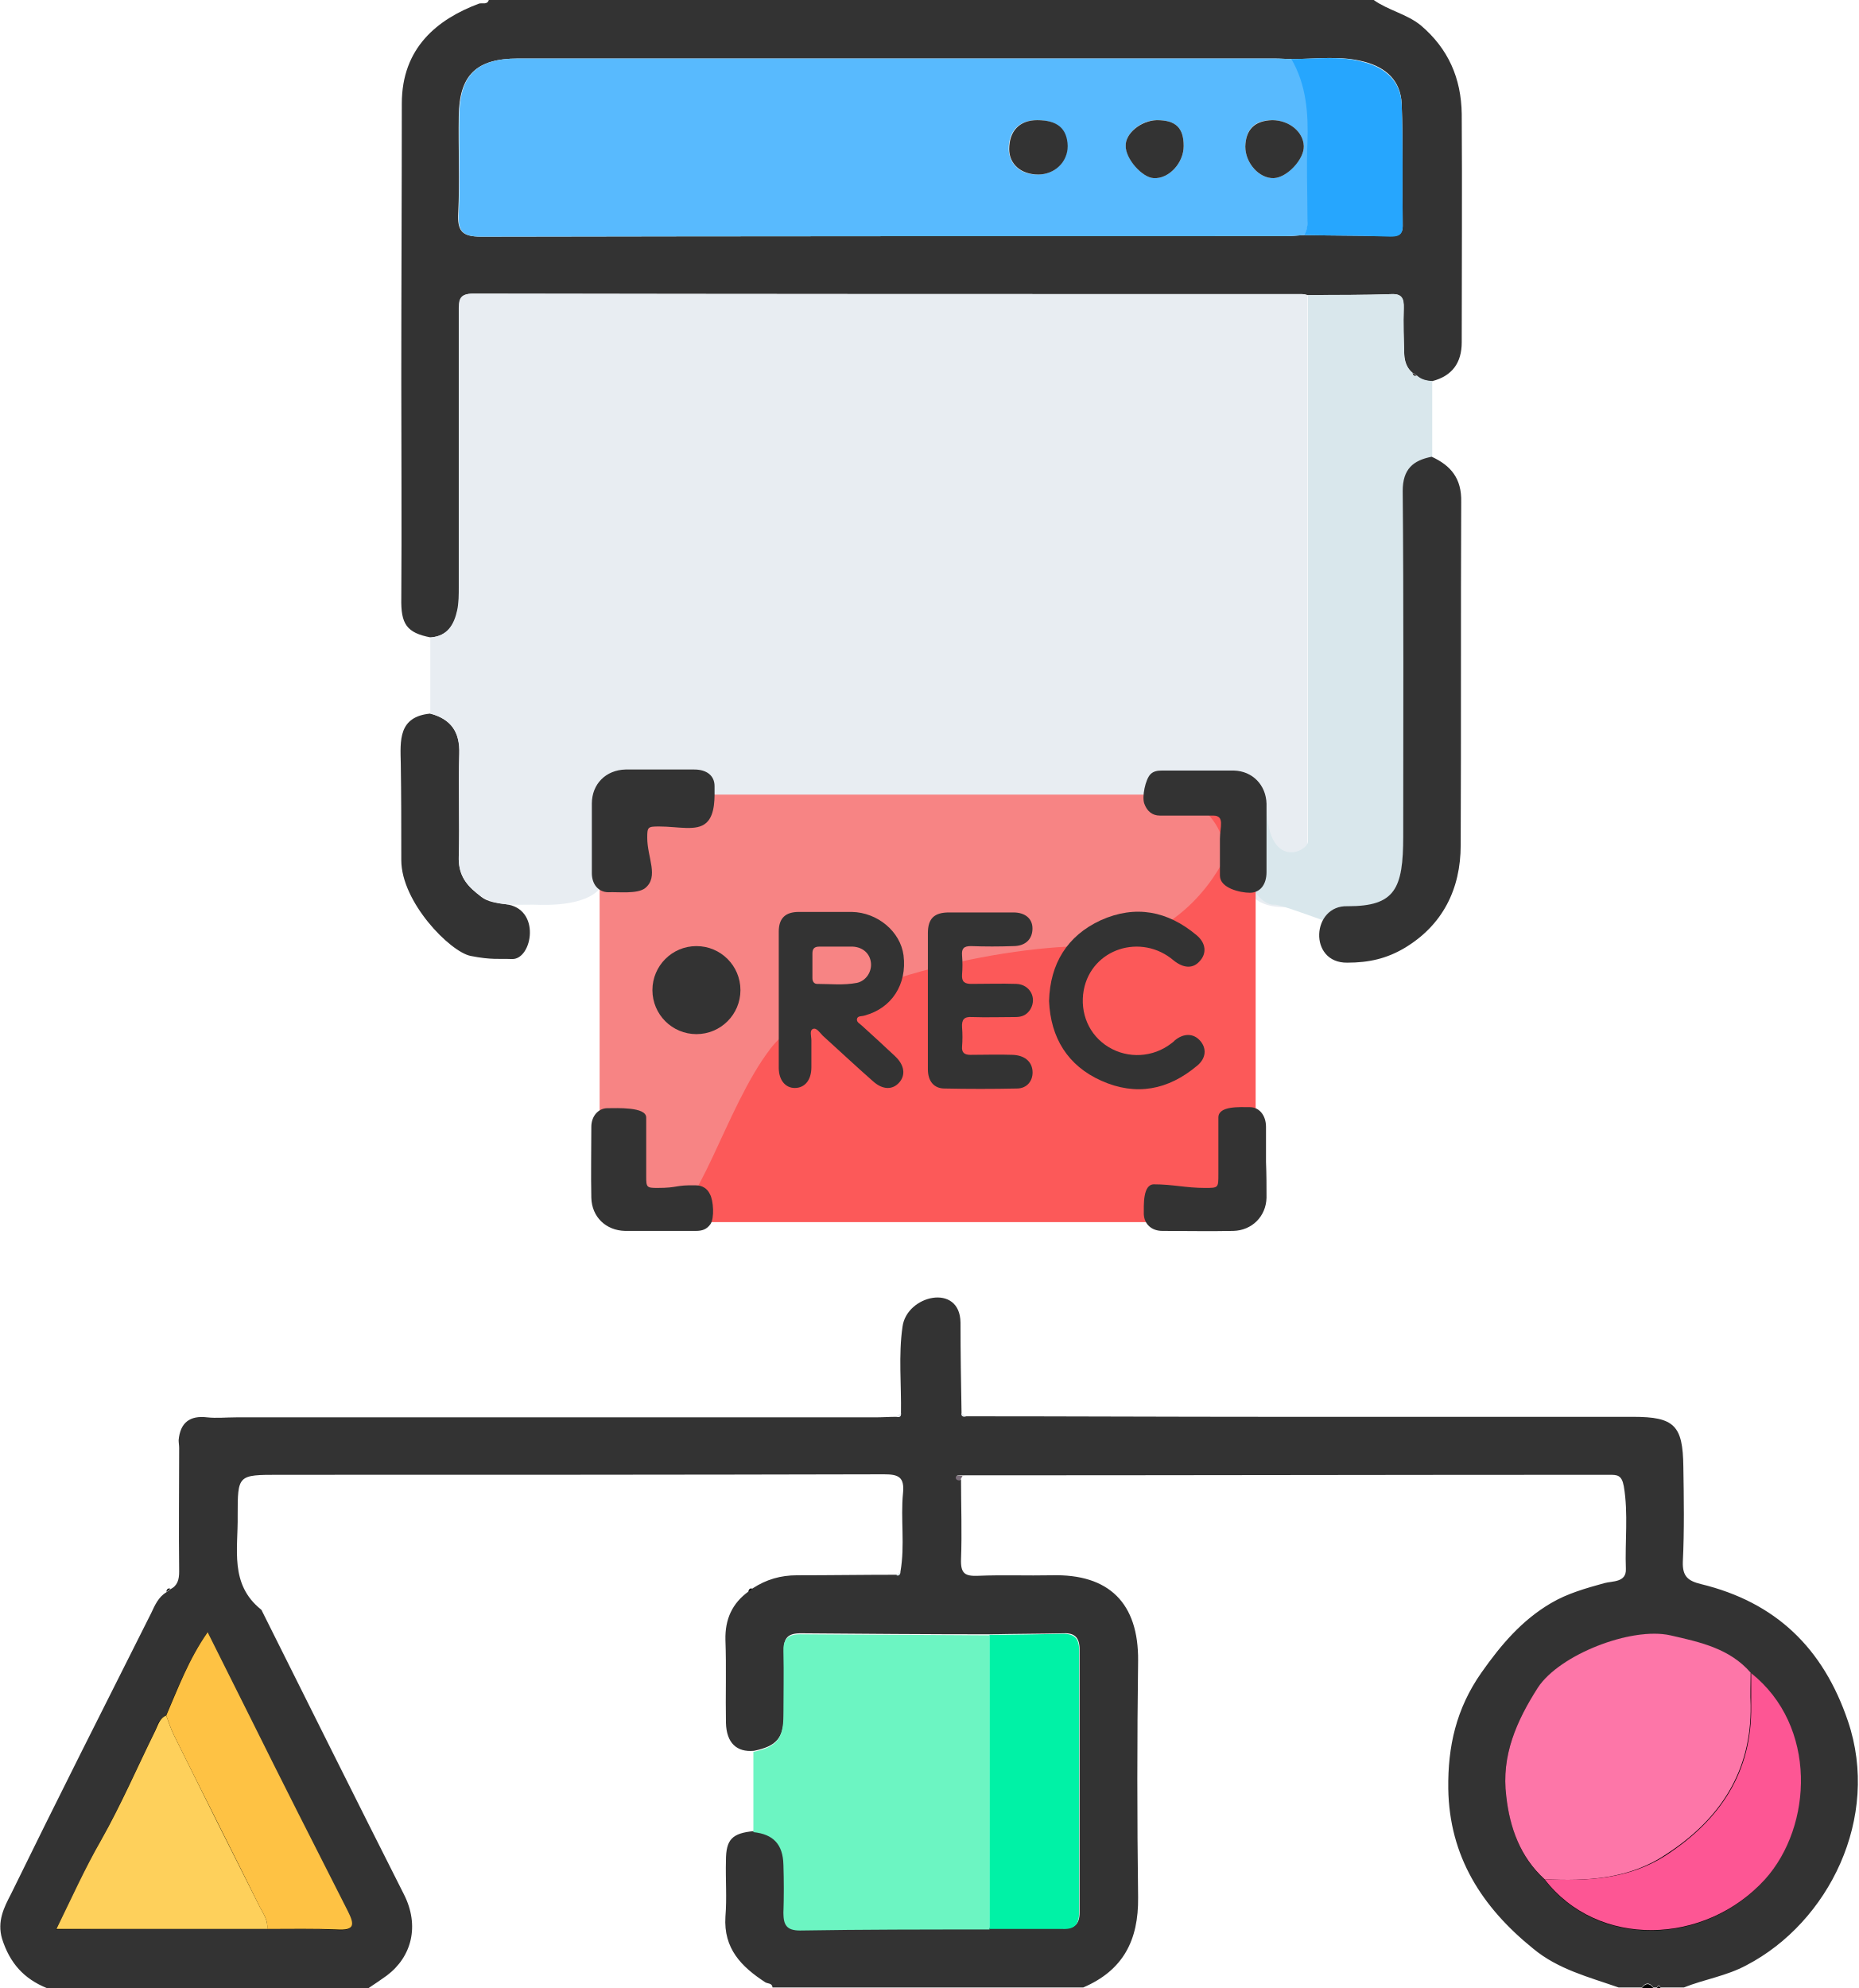
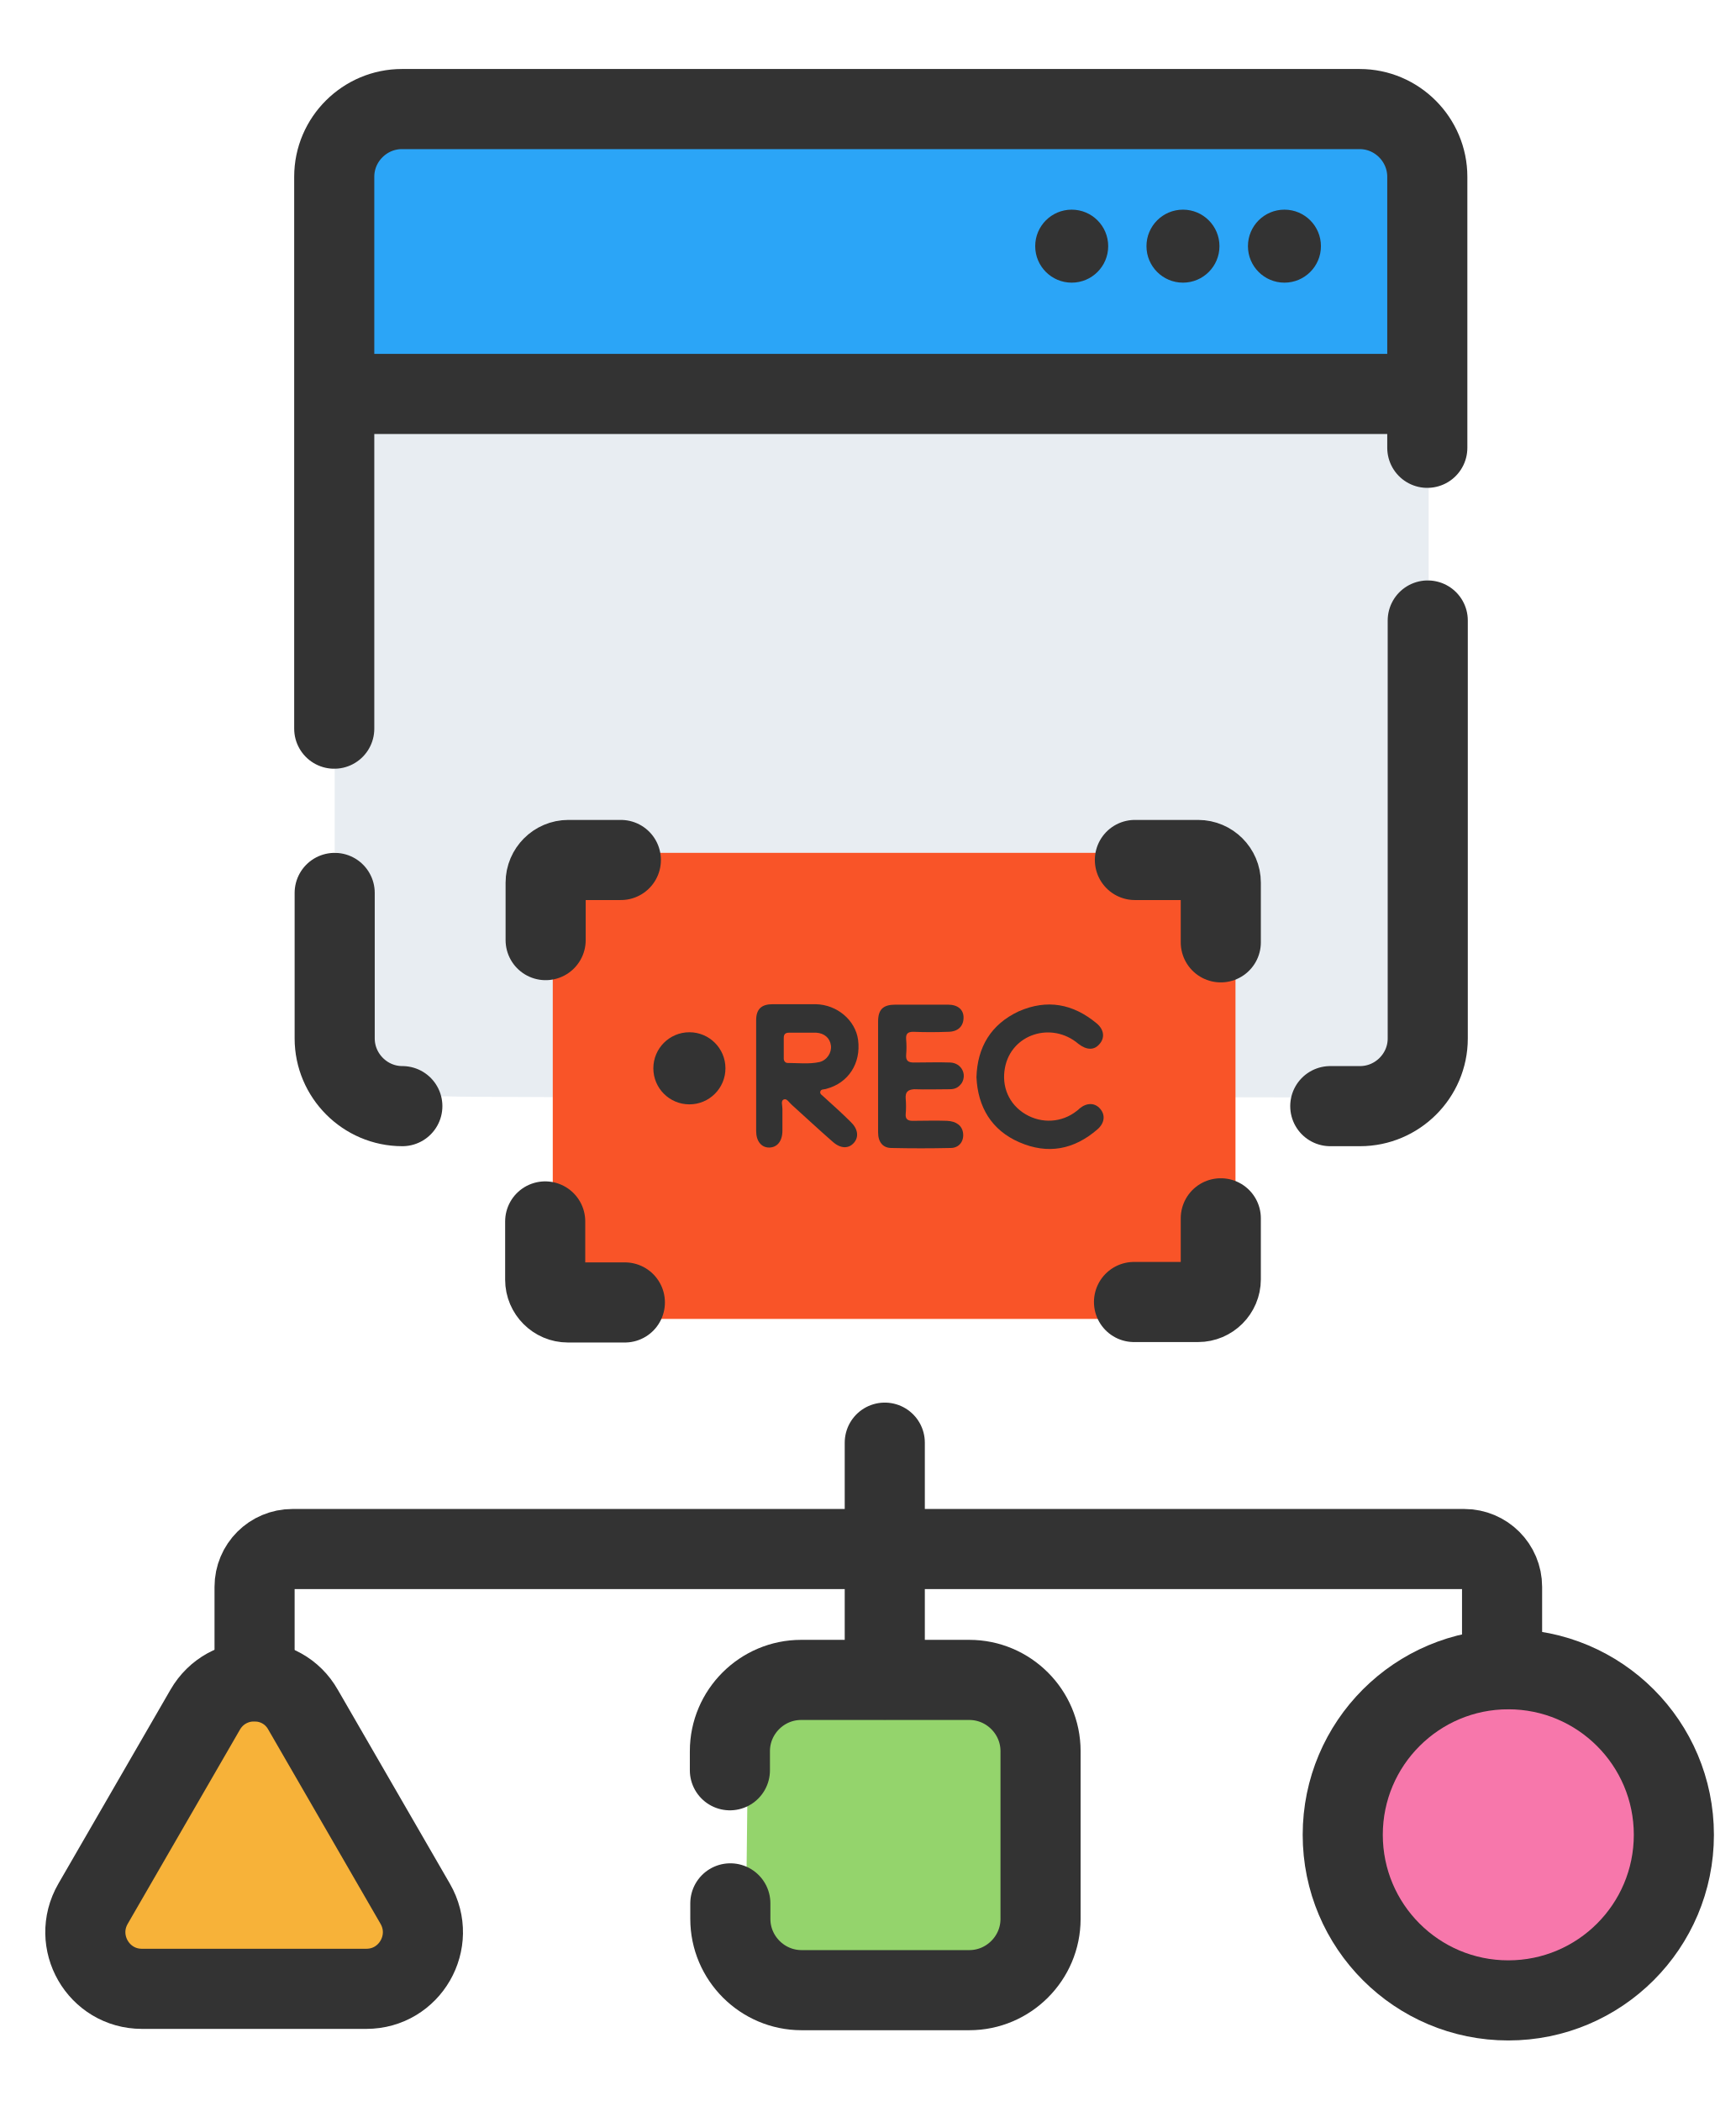
- <svg xmlns="http://www.w3.org/2000/svg" version="1.1" id="Layer_1" x="0px" y="0px" viewBox="0 0 358.9 383.9" style="enable-background:new 0 0 358.9 383.9;" xml:space="preserve">
+ <svg xmlns="http://www.w3.org/2000/svg" version="1.1" id="Layer_3" x="0px" y="0px" viewBox="0 0 390 472" style="enable-background:new 0 0 390 472;" xml:space="preserve">
+   <style type="text/css">
+ 	.st0{fill:#94D46C;}
+ 	.st1{fill:#E8EDF2;}
+ 	.st2{fill:#F7B239;}
+ 	.st3{fill:#F777AB;}
+ 	.st4{fill:#2BA5F7;}
+ 	.st5{fill:#F95428;}
+ 	.st6{fill:#333333;}
+ 	.st7{fill:none;stroke:#333333;stroke-width:18;stroke-linecap:round;stroke-miterlimit:10;}
+ 	.st8{fill:none;stroke:#333333;stroke-width:18;stroke-miterlimit:10;}
+ </style>
  <g>
-     <path style="fill:#333333;" d="M98.9,185.2c-2.4-0.1-4,0.2-8-0.6s-13.4-10.4-13.4-18.5c0-6.2,0-12.5-0.1-18.7   c-0.1-4.4-0.5-9,5.7-9.6c4,1.1,5.8,3.6,5.6,7.8c-0.2,6.6,0.1,13.2-0.1,19.8c-0.1,3.2,1.1,5.2,3.5,7.1c1.2,1,1.8,1.7,5.5,2.1   C104.6,175.4,102.8,185.3,98.9,185.2z" />
-     <path style="fill:#333333;" d="M185.5,255.4c0,5.8,0.1,11.7,0.2,17.5c-0.1,0.7,0.4,0.7,0.9,0.6c19.5,0,39,0.1,58.4,0.1   c23.5,0,47,0,70.4,0c8,0,9.6,1.7,9.7,9.6c0.1,6.1,0.2,12.3-0.1,18.4c-0.1,2.9,1.1,3.7,3.5,4.3c14.4,3.5,23.6,12.3,28.4,26.5   c6.3,18.6-3.7,38.8-19.6,47.1c-3.9,2.1-8.1,2.7-12.1,4.3c-1.5,0-3,0-4.5,0c-0.2-0.5-0.5-0.5-0.7,0c-0.2,0-0.5,0-0.7,0   c-0.7-1-1.5-1-2.2,0c-1.5,0-3,0-4.5,0c-5.7-2-11.7-3.5-16.5-7.5c-9.9-8-16.2-17.8-16.4-30.9c-0.1-8.1,1.5-15.4,6.4-22.4   c3.8-5.4,7.8-10.1,13.4-13.4c3.2-1.9,6.8-2.9,10.4-3.9c1.5-0.4,4.2-0.1,4.1-2.7c-0.2-5.3,0.5-10.7-0.4-16c-0.4-2.2-1.3-2.2-2.8-2.2   c-41.6,0-83.2,0.1-124.8,0.1c-0.4,0-1.2,0-1.2,0.1c-0.2,0.5,0.3,0.7,0.8,0.7c0,5.1,0.2,10.2,0,15.4c-0.1,2.8,0.8,3.3,3.3,3.2   c4.7-0.2,9.5,0,14.2-0.1c11.1-0.3,16.8,5.4,16.7,16.5c-0.2,15.2-0.2,30.5,0,45.7c0.1,8.3-2.9,14.1-10.6,17.4c-20,0-40,0-60,0   c-0.1-0.9-0.9-0.7-1.4-1c-4.6-3-8.1-6.5-7.7-12.7c0.3-3.6,0-7.2,0.1-10.8c0-4.1,1.2-5.3,5.4-5.7c3.8,0.4,5.7,2.4,5.8,6.2   c0.1,3.1,0.1,6.2,0,9.3c-0.1,2.3,0.6,3.4,3.2,3.4c12.2-0.1,24.4-0.1,36.6-0.2c4.7,0,9.5,0,14.2,0.1c2.2,0,3.1-0.9,3.1-3.1   c0-16.9,0-33.9,0-50.8c0-2.2-0.9-3.2-3.1-3.1c-4.7,0.1-9.5,0.1-14.2,0.2c-12.2,0-24.4-0.1-36.6-0.2c-2.5,0-3.3,1-3.2,3.4   c0.1,4.1,0.1,8.2,0,12.3c0,4.5-1.4,6.1-5.8,7c-3.3,0.3-5.3-1.5-5.4-5.4c-0.1-5.3,0.1-10.7-0.1-16c-0.1-4,1.3-7.1,4.5-9.4   c0.3-0.2,0.5-0.4,0.8-0.6c2.6-1.7,5.4-2.5,8.5-2.5c6.4,0,12.8-0.1,19.3-0.1c0.5,0.2,0.7-0.1,0.7-0.6c0.9-5.1,0-10.2,0.5-15.2   c0.3-3.1-0.9-3.6-3.7-3.6c-38.9,0.1-77.9,0.1-116.8,0.1c-8,0-8,0-8,7.9c0.1,6.4-1.6,13.2,4.5,18.1c0.1,0.1,0.2,0.2,0.2,0.3   c9.1,18.2,18.2,36.5,27.4,54.7c3.1,6.1,1.5,12.1-3.3,15.7c-1.1,0.8-2.3,1.6-3.5,2.4c-20.7,0-41.5,0-62.2,0   c-4.4-1.8-7.1-4.8-8.6-9.5c-1-3.4,0.4-6.1,1.7-8.6c8.9-18.2,18-36.2,27.1-54.3c0.7-1.5,1.4-3.1,2.9-4c0.3-0.2,0.5-0.4,0.8-0.6   c1.4-0.7,1.7-1.9,1.7-3.4c-0.1-8,0-16,0-23.9c0-0.5-0.1-1-0.1-1.5c0.3-3.4,2.2-4.8,5.5-4.4c1.8,0.2,3.7,0,5.6,0   c41.1,0,82.3,0,123.4,0c1.4,0,2.7-0.1,4.1-0.1c0.5,0.1,0.9,0.1,0.9-0.6c0.1-5.6-0.5-11.3,0.3-16.8   C175.1,250.1,185.4,247.7,185.5,255.4z" />
-     <path d="M51.6,372.5c4.5,0,9-0.1,13.4,0.2c3.5,0.2,3.4-0.9,2.1-3.5c-6.4-12.6-12.7-25.3-19.1-37.9c-2.6-5.2-5.2-10.4-8-16   c-3.7,5.3-5.7,10.8-8,16.1c-1.4,0.5-1.6,1.8-2.1,2.9c-3.5,7.1-6.6,14.3-10.5,21.2c-3.1,5.5-5.6,11.2-8.6,17.1   C24.8,372.5,38.2,372.5,51.6,372.5z" />
-     <path d="M338.1,323.1c-4.1-4.7-9.8-5.9-15.5-7.2c-7.5-1.8-21.4,3.7-25.6,10.1c-4.2,6.4-7.1,13.1-6.1,21c0.8,6.2,2.7,11.7,7.4,16   c10.3,13.4,31.1,12.8,42.6-0.1C350,352.5,350.9,333.3,338.1,323.1z" />
-     <path style="fill:#333333;" d="M265.3,0c2.8,2,6.4,2.7,9.1,4.9c5.3,4.5,7.8,10.2,7.9,17.1c0.1,14.7,0,29.4,0,44.1   c0,3.9-1.8,6.5-5.7,7.5c-1.1,0-2.2-0.2-3-1.1c-0.3-0.2-0.5-0.4-0.8-0.5c-1.1-0.9-1.5-2.2-1.6-3.5c-0.1-3-0.2-6-0.1-9   c0-1.8-0.3-2.8-2.4-2.7c-5.4,0.2-10.7,0.2-16.1,0.2c-0.4-0.1-0.7-0.2-1.1-0.2c-53.3,0-106.7,0-160-0.1c-3,0-2.8,1.4-2.8,3.4   c0,17.7,0,35.5,0,53.2c0,1.5,0,3-0.3,4.5c-0.6,2.8-1.9,5-5.2,5.3c-4.7-0.9-5.8-2.6-5.7-7.6c0.1-14.1,0-28.2,0-42.3   c0-17.7,0.1-35.4,0.1-53.2c0-10.8,6.9-16.3,14.9-19.3C93.1,0.5,94.1,1,94.4,0C151.4,0,208.3,0,265.3,0z M249.5,11.4   c-1.1,0-2.2-0.1-3.4-0.1c-48.7,0-97.4,0-146.1,0c-8,0-11.3,3.2-11.4,11.1c-0.1,6.2,0.2,12.5-0.1,18.7c-0.2,3.5,0.7,4.6,4.4,4.6   c51.7-0.1,103.4-0.1,155.1-0.1c1.2,0,2.5-0.1,3.7-0.2c5.6,0.1,11.2,0.1,16.8,0.2c1.4,0,2.4-0.2,2.4-2c-0.1-7.9,0.1-15.7-0.2-23.6   c-0.2-4.4-3-7-7.3-8.1C258.9,10.7,254.2,11.4,249.5,11.4z" />
-     <path style="fill:#020202;" d="M317.1,383.9c0.7-1,1.5-1,2.2,0C318.6,383.9,317.8,383.9,317.1,383.9z" />
-     <path style="fill:#020202;" d="M320,383.9c0.2-0.5,0.5-0.5,0.7,0C320.5,383.9,320.3,383.9,320,383.9z" />
-     <path style="fill:#E8EDF2;" d="M103,174.7c-3.8,0-7.6,0.4-10.9-2.2c-2.3-1.9-3.6-3.9-3.5-7.1c0.2-6.6-0.1-13.2,0.1-19.8   c0.1-4.3-1.6-6.8-5.6-7.8c0-4.9,0-9.8,0-14.7c3.3-0.2,4.6-2.5,5.2-5.3c0.3-1.4,0.3-3,0.3-4.5c0-17.7,0-35.5,0-53.2   c0-2-0.1-3.4,2.8-3.4c53.3,0.1,106.7,0.1,160,0.1c0.4,0,0.7,0.1,1.1,0.2c0,5.4,0,10.7,0,16.1c0,29.8,0,59.6,0,89.4   c0,2-0.2,11.5-2.9,12.6c-1.8,0.1-7.9,0.7-9.2-5c-1.3-5.6,0.8-11.6-6.2-12.7c-22.6-3.6-76.3-2.9-110.9-3.9c-3.4-0.1-5.4,14.4-6.7,17   C114.3,175.1,105.7,174.8,103,174.7z" />
-     <path style="fill:#E8EDF2;" d="M174,272.9c0.1,0.7-0.4,0.7-0.9,0.6C173.4,273.3,173.7,273.1,174,272.9z" />
-     <path style="fill:#020202;" d="M32.9,306.8c-0.3,0.2-0.5,0.4-0.8,0.6C32.2,307,32.4,306.6,32.9,306.8z" />
-     <path style="fill:#D9E7EC;" d="M244.6,155.1c0,13.2,8,9.4,8,7.4c0-29.8,0-59.6,0-89.4c0-5.4,0-10.7,0-16.1c5.4-0.1,10.7,0,16.1-0.2   c2.1-0.1,2.5,0.9,2.4,2.7c-0.1,3,0,6,0.1,9c0,1.4,0.5,2.6,1.6,3.5c0.1,0.4,0.3,0.8,0.8,0.5c0.9,0.8,1.9,1,3,1.1c0,4.9,0,9.8,0,14.6   c-3.7,0.7-5.6,2.5-5.6,6.6c0.1,22.2,0.1,44.5,0.1,66.7c0,10.2-2.9,18.9-12.9,17.1c-1.1-0.2-10.9-4-12-3.9   C240.7,175.1,235.4,157.6,244.6,155.1z" />
-     <path style="fill:#E8EDF2;" d="M186.6,273.5c-0.5,0.1-0.9,0.1-0.9-0.6C186,273.1,186.3,273.3,186.6,273.5z" />
-     <path style="fill:#6CF5C2;" d="M145.5,353.8c0-5.2,0-10.4,0-15.5c4.4-0.9,5.8-2.5,5.8-7c0-4.1,0.1-8.2,0-12.3   c-0.1-2.3,0.7-3.4,3.2-3.4c12.2,0.1,24.4,0.1,36.6,0.2c0,18.9,0,37.8,0,56.8c-12.2,0-24.4,0-36.6,0.2c-2.6,0-3.2-1.1-3.2-3.4   c0.1-3.1,0.1-6.2,0-9.3C151.2,356.1,149.3,354.2,145.5,353.8z" />
-     <path style="fill:#FD76A8;" d="M298.3,362.9c-4.7-4.3-6.7-9.9-7.4-16c-1-7.9,2-14.6,6.1-21c4.2-6.4,18.1-11.8,25.6-10.1   c5.7,1.3,11.4,2.5,15.5,7.2c0,2.1-0.1,4.2,0,6.3c0.2,12.7-5.9,22-16.2,28.7C314.7,362.9,306.5,363.3,298.3,362.9z" />
-     <path style="fill:#00F2A6;" d="M191.1,372.5c0-18.9,0-37.8,0-56.8c4.7,0,9.5-0.1,14.2-0.2c2.2,0,3.1,0.9,3.1,3.1   c0,16.9,0,33.9,0,50.8c0,2.2-0.9,3.2-3.1,3.1C200.6,372.5,195.8,372.5,191.1,372.5z" />
-     <path style="fill:#FED05B;" d="M51.6,372.5c-13.4,0-26.8,0-40.7,0c2.9-5.9,5.5-11.7,8.6-17.1c3.9-6.9,7-14.1,10.5-21.2   c0.5-1,0.8-2.4,2.1-2.9c0.5,1.3,0.9,2.6,1.5,3.8c5.5,11.1,11,22.1,16.6,33.2C50.9,369.6,51.8,370.9,51.6,372.5z" />
-     <path style="fill:#FEC244;" d="M51.6,372.5c0.2-1.6-0.7-2.9-1.4-4.2c-5.5-11.1-11.1-22.1-16.6-33.2c-0.6-1.2-1-2.5-1.5-3.8   c2.3-5.3,4.3-10.8,8-16.1c2.8,5.6,5.4,10.8,8,16c6.3,12.7,12.7,25.3,19.1,37.9c1.3,2.6,1.3,3.7-2.1,3.5   C60.6,372.4,56.1,372.5,51.6,372.5z" />
-     <path style="fill:#FD5694;" d="M298.3,362.9c8.3,0.4,16.5,0,23.7-4.8c10.3-6.8,16.4-16,16.2-28.7c0-2.1,0-4.2,0-6.3   c12.8,10.2,11.9,29.5,2.7,39.8C329.3,375.7,308.6,376.3,298.3,362.9z" />
-     <path style="fill:#7A6D79;" d="M185.9,285c-0.2,0.3-0.3,0.6-0.5,0.9c-0.5,0-0.9-0.2-0.8-0.7C184.7,284.9,185.5,285,185.9,285z" />
-     <path style="fill:#D9E7EC;" d="M173.1,304.2c0.2-0.2,0.5-0.4,0.7-0.6C173.8,304.1,173.6,304.4,173.1,304.2z" />
-     <path style="fill:#020202;" d="M144.5,307.4c0.1-0.4,0.3-0.8,0.8-0.6C145.1,307,144.8,307.2,144.5,307.4z" />
-     <path style="fill:#58BAFE;" d="M251.8,45.4c-1.2,0.1-2.5,0.2-3.7,0.2c-51.7,0-103.4,0-155.1,0.1c-3.7,0-4.6-1-4.4-4.6   c0.3-6.2,0-12.5,0.1-18.7c0.1-8,3.4-11.1,11.4-11.1c48.7,0,97.4,0,146.1,0c1.1,0,2.2,0.1,3.4,0.1c2.9,5.1,3.3,10.6,3.1,16.2   c-0.2,4.6,0,9.2,0,13.8C252.5,42.8,252.8,44.2,251.8,45.4z M245.7,23.2c-3.4,0-5.1,1.7-5.2,5.1c0,3.2,2.7,6.2,5.5,6.1   c2.6-0.1,5.9-3.8,5.8-6.2C251.7,25.5,249,23.2,245.7,23.2z M223.4,23.2c-3.1,0-6.1,2.6-6,5c0.1,2.5,3.2,6.1,5.4,6.2   c2.9,0.2,5.8-2.9,5.8-6.2C228.6,24.7,227.1,23.2,223.4,23.2z M200.5,33.7c3.2,0,5.7-2.5,5.6-5.5c-0.1-3.4-2-5-5.9-5   c-3.4,0-5.4,2.1-5.4,5.6C194.9,31.8,197.2,33.8,200.5,33.7z" />
-     <path style="fill:#26A6FE;" d="M251.8,45.4c0.9-1.2,0.7-2.6,0.7-4c0-4.6-0.2-9.2,0-13.8c0.2-5.7-0.2-11.2-3.1-16.2   c4.7,0,9.4-0.7,14,0.6c4.2,1.1,7.1,3.7,7.3,8.1c0.3,7.8,0.1,15.7,0.2,23.6c0,1.8-1,2-2.4,2C263.1,45.5,257.5,45.5,251.8,45.4z" />
-     <path style="fill:#020202;" d="M273.6,72.5c-0.5,0.2-0.7-0.1-0.8-0.5C273,72.2,273.3,72.4,273.6,72.5z" />
-     <path style="fill:#333333;" d="M245.7,23.2c3.2,0,6,2.2,6.1,5c0.1,2.5-3.2,6.1-5.8,6.2c-2.8,0.1-5.5-2.9-5.5-6.1   C240.6,25,242.3,23.3,245.7,23.2z" />
-     <path style="fill:#333333;" d="M223.4,23.2c3.7,0,5.2,1.5,5.2,5c0,3.3-2.9,6.4-5.8,6.2c-2.2-0.1-5.4-3.7-5.4-6.2   C217.3,25.8,220.3,23.3,223.4,23.2z" />
-     <path style="fill:#333333;" d="M200.5,33.7c-3.3,0-5.6-2-5.6-4.9c0-3.5,2-5.6,5.4-5.6c3.9,0,5.8,1.6,5.9,5   C206.2,31.3,203.7,33.7,200.5,33.7z" />
-     <path style="fill:#333333;" d="M260.3,175c9.1,0,10.7-3.3,10.7-13.5c0-22.2,0.1-44.5-0.1-66.7c0-4.2,2-5.9,5.6-6.6   c3.7,1.7,5.8,4.2,5.7,8.7c-0.1,22.1,0,44.2-0.1,66.3c0,8.5-3.5,15.5-10.9,19.9c-3.4,2-6.8,2.8-11,2.8   C252.6,186,253.3,174.7,260.3,175z" />
+     <path class="st0" d="M167.6,440.9c0-18.9,0.5-40.6,0.5-59.6c4.7,0,51.7,1.1,56.4,1c2.2,0,3.8,1.6,3.8,3.8c0,16.9,0.5,36.6,0.5,53.5   c0,2.2-3.7,3.6-5.9,3.5C218.4,443.1,172.3,440.9,167.6,440.9z" />
+     <path class="st1" d="M100.5,246.3c-4.8,0-12.2,0.8-16.3-2.5c-2.9-2.4-2.2-13.2-2-17.3c0.3-8.4-0.1-16.8,0.1-25.2   c0.1-5.5-2-8.6-7.1-9.9c0-6.2,0-12.5,0-18.7c4.2-0.3,5.8-3.2,6.6-6.7c0.4-1.8,0.4-3.8,0.4-5.7c0-22.5,0-45.1,0-67.6   c0-2.5-0.1-4.3,3.6-4.3c67.7,0.1,166.1,0.1,233.8,0.1c0.5,0,0.9,0.1,1.4,0.3c0,6.9,0,13.6,0,20.5c0,37.9,0,75.7,0,113.6   c0,2.5-4.1,22.2-7.5,23.6c-2.3,0.1-43.2,0-43.2,0c-1.7-7.1,5.9-28.6-3-30c-28.7-4.6-88-3.5-131.9-4.7c-4.3-0.1,0.4,31.5-1.3,34.8   C133.9,246.4,103.9,246.5,100.5,246.3z" />
+     <path class="st2" d="M21.8,439.4c-0.7-1.3,25.1-42.3,24.6-43.7c2.9-5.8,7.5-12.2,12-18c3.3,6.2,6.3,12,9.3,17.7   c7.4,14.1,14.9,28.1,22.4,42.1c1.6,2.9,1.5,4.1-2.7,3.9c-4.7-0.2-46.5,0.2-58.3,0.3C26.8,441.8,22.6,441,21.8,439.4z" />
+     <path class="st3" d="M316.8,437.3c-9.6-12.1-11.5-24.1-6.3-36.8c3.8-9.7,12.6-18.7,29-18.7c16.4,0,22,6.8,27,16   c5.8,10.8,5.9,27.1-3.9,38.6C350.1,450.8,326.3,449.4,316.8,437.3z" />
+     <path class="st4" d="M314.8,76.9c-1.6,0.1-3.6,6.1-5.2,6.1c-67.6,0-160.7-0.1-228.4,0c-4.8,0-6.4-7-6.2-11.9   c0.4-8.4,0-16.9,0.1-25.3c0.1-10.8,4.4-15,14.9-15c63.7,0,153.6,0,217.3,0c1.4,0,2.9,0.1,4.4,0.1c3.8,6.9,4.3,14.3,4.1,21.9   c-0.3,6.2,0,12.4,0,18.7C315.7,73.3,316.1,75.2,314.8,76.9z" />
+     <path class="st5" d="M262.4,296.3h-123c-8.4,0-15.2-6.9-15.2-15.2v-74.3c0-8.4,6.9-15.2,15.2-15.2h123c8.4,0,15.2,6.9,15.2,15.2   V281C277.6,289.4,270.8,296.3,262.4,296.3z" />
+     <path class="st6" d="M203.5,246.8c0.1,1.1,0.1,2.4,0,3.5s0.5,1.5,1.5,1.5c2.6,0,5.2-0.1,7.8,0c2.1,0.1,3.4,1.1,3.6,2.8   c0.2,1.8-0.9,3.3-2.8,3.3c-4.5,0.1-8.9,0.1-13.3,0c-1.9,0-3-1.3-3-3.5c0-4.3,0-8.4,0-12.7c0-4.1,0-8.2,0-12.2   c0-2.7,1.1-3.8,3.9-3.8c3.9,0,7.9,0,11.8,0c2.2,0,3.5,1.1,3.5,2.9c0,1.9-1.2,3.2-3.5,3.2c-2.6,0.1-5.2,0.1-7.8,0   c-1.3,0-1.7,0.5-1.6,1.7c0.1,1.1,0.1,2.4,0,3.5c-0.1,1.3,0.5,1.7,1.7,1.7c2.7,0,5.5-0.1,8.2,0c2.5,0.1,3.8,2.6,2.6,4.6   c-0.7,1-1.5,1.4-2.7,1.4c-2.7,0-5.3,0.1-8,0C203.9,244.8,203.4,245.4,203.5,246.8z" />
+     <path class="st6" d="M229,256.6c-6.2-2.7-9.3-7.9-9.6-14.6c0.2-6.8,3.3-11.9,9.5-14.8c6.4-2.8,12.2-1.7,17.5,2.7   c1.7,1.4,1.9,3.3,0.6,4.7c-1.2,1.4-2.9,1.3-4.7-0.1c-6-5.1-15.1-2.2-16.5,5.4c-0.8,4.2,0.9,8.2,4.6,10.4s8.2,1.9,11.5-0.7   c0.3-0.2,0.5-0.4,0.7-0.6c1.6-1.3,3.4-1.3,4.6,0.1c1.2,1.4,1,3.2-0.6,4.6C241.3,258.3,235.4,259.4,229,256.6z" />
+     <path class="st6" d="M185.2,246.5c-0.4-0.4-1-0.7-0.9-1.2c0.1-0.7,0.9-0.5,1.4-0.7c4.9-1.3,7.8-5.7,7.1-11c-0.6-4.4-4.7-7.9-9.5-8   c-3.2,0-6.4,0-9.7,0c-2.5,0-3.7,1.1-3.7,3.6c0,4.2,0,8.2,0,12.4s0,8.3,0,12.5c0,2.3,1.2,3.7,2.9,3.7c1.8,0,3-1.4,3-3.8   c0-1.6,0-3.2,0-4.9c0-0.8-0.4-1.8,0.3-2.1c0.7-0.3,1.2,0.7,1.8,1.2c3,2.7,6.1,5.6,9.2,8.3c1.8,1.6,3.6,1.6,4.8,0.2   c1.1-1.3,0.9-3.1-0.8-4.7C189.4,250.3,187.3,248.4,185.2,246.5z M177,238.8c-0.6,0-0.9-0.5-0.9-1c0-1.5,0-3,0-4.6   c0-0.9,0.4-1.2,1.2-1.2c1,0,2.1,0,3.2,0c0.9,0,1.9,0,2.9,0c1.8,0.1,3.1,1.2,3.3,2.9c0.2,1.6-0.9,3.3-2.6,3.7   C181.8,239.1,179.3,238.8,177,238.8z" />
+     <circle class="st6" cx="154.9" cy="240" r="8.1" />
+     <path class="st7" d="M320.8,139.4v93.9c0,8.4-6.9,15.2-15.2,15.2h-6.7" />
+     <path class="st7" d="M75.1,163.7v-124c0-8.4,6.9-15.2,15.2-15.2h215.2c8.4,0,15.2,6.9,15.2,15.2v60.9" />
+     <path class="st7" d="M90.4,248.5c-8.4,0-15.2-6.9-15.2-15.2v-32.7" />
+     <line class="st8" x1="75.1" y1="88.5" x2="320.8" y2="88.5" />
+     <path class="st7" d="M255,193.2h14.2c2.8,0,5.1,2.3,5.1,5.1v13.4" />
+     <path class="st7" d="M122.6,211.2v-12.9c0-2.8,2.3-5.1,5.1-5.1h11.8" />
+     <path class="st7" d="M140.4,292.6h-12.8c-2.8,0-5.1-2.3-5.1-5.1v-13.1" />
+     <path class="st7" d="M274.3,273.7v13.7c0,2.8-2.3,5.1-5.1,5.1h-14.4" />
+     <circle class="st6" cx="240.8" cy="55.3" r="8.2" />
+     <circle class="st6" cx="265.8" cy="55.3" r="8.2" />
+     <circle class="st6" cx="288.6" cy="55.3" r="8.2" />
+     <path class="st8" d="M46.1,384.1l-25.2,43.6c-4.9,8.5,1.2,19.1,11,19.1h50.4c9.8,0,15.9-10.6,11-19.1l-25.2-43.6   C63.3,375.6,51,375.6,46.1,384.1z" />
+     <path class="st7" d="M164.1,427.6v3.5c0,8.8,7.2,16,16,16h37.7c8.8,0,16-7.2,16-16v-37.7c0-8.8-7.2-16-16-16H180   c-8.8,0-16,7.2-16,16c0,2.3,0,4.3,0,4.3" />
+     <circle class="st8" cx="338.9" cy="412.2" r="37.2" />
+     <path class="st7" d="M57.2,377.7v-21.2c0-4.7,3.8-8.5,8.5-8.5H329c4.7,0,8.5,3.8,8.5,8.5V375" />
+     <line class="st7" x1="198.8" y1="377.3" x2="198.8" y2="324.1" />
  </g>
-   <path style="fill:#FC5959;" d="M230.5,236h-96.8c-6.6,0-12-5.4-12-12v-58.5c0-6.6,5.4-12,12-12h96.8c6.6,0,12,5.4,12,12V224  C242.5,230.6,237.1,236,230.5,236z" />
-   <path style="fill:#F78484;" d="M148.8,202.5c-8.9,11.6-14.1,33.5-21,33.5c-7,0-12-5.4-12-12v-58.5c0-6.6,5.4-12,12-12h96.8  c6.6,0,12,5.4,12,12c0,0-7.5,17.2-26.5,17.2S157.7,190.8,148.8,202.5z" />
-   <path style="fill:#333333;" d="M137.2,236.4c-0.7,1-1.6,1.3-2.8,1.3c-2.4,0-4.7,0-7.1,0c-2.2,0-4.4,0-6.6,0  c-3.7-0.1-6.4-2.7-6.5-6.4c-0.1-4.6,0-9.1,0-13.7c0-2.1,1.4-3.6,3.1-3.6c1.8,0,7.5-0.3,7.5,1.8c0,3.8,0,7.6,0,11.4  c0,2.1,0.1,2.2,2.2,2.2c4,0,3.4-0.6,7.4-0.5c1.2,0,2.2,0.6,2.7,1.7C137.8,231.8,138,235.3,137.2,236.4z" />
-   <path style="fill:#333333;" d="M136.4,158.9c-1.9,1.7-5.4,0.7-9.1,0.7c-2.2,0-2.3,0.1-2.3,2.2c0,3.8,2.3,7.5-0.4,9.7  c-1.5,1.2-5.3,0.7-7.1,0.8c-1.9,0-3.2-1.5-3.2-3.7c0-4.5,0-8.9,0-13.4c0-3.8,2.7-6.5,6.5-6.6c2.3,0,4.5,0,6.8,0c0,0,0,0,0,0  c2.2,0,4.3,0,6.5,0c2.4,0,3.9,1.2,3.9,3.2C138,153.8,138.2,157.3,136.4,158.9z" />
-   <path style="fill:#333333;" d="M185.8,198.4c0.1,1.2,0.1,2.5,0,3.7c-0.1,1.2,0.5,1.6,1.6,1.6c2.7,0,5.5-0.1,8.2,0  c2.2,0.1,3.6,1.2,3.8,3c0.2,1.9-1,3.5-3,3.5c-4.7,0.1-9.4,0.1-14,0c-2,0-3.2-1.4-3.2-3.7c0-4.5,0-8.9,0-13.4c0-4.3,0-8.6,0-12.9  c0-2.8,1.2-4,4.1-4c4.1,0,8.3,0,12.4,0c2.3,0,3.7,1.2,3.7,3.1c0,2-1.3,3.4-3.7,3.4c-2.7,0.1-5.5,0.1-8.2,0c-1.4,0-1.8,0.5-1.7,1.8  c0.1,1.2,0.1,2.5,0,3.7c-0.1,1.4,0.5,1.8,1.8,1.8c2.9,0,5.8-0.1,8.7,0c2.6,0.1,4,2.7,2.7,4.9c-0.7,1.1-1.6,1.5-2.9,1.5  c-2.8,0-5.6,0.1-8.4,0C186.2,196.3,185.7,196.9,185.8,198.4z" />
-   <path style="fill:#333333;" d="M212.7,208.7c-6.5-2.9-9.8-8.3-10.1-15.4c0.2-7.2,3.5-12.6,10-15.6c6.7-3,12.9-1.8,18.5,2.9  c1.8,1.5,2,3.5,0.6,5c-1.3,1.5-3.1,1.4-5-0.1c-6.3-5.4-15.9-2.3-17.4,5.7c-0.8,4.4,1,8.7,4.8,11c3.8,2.3,8.6,2,12.1-0.7  c0.3-0.2,0.5-0.4,0.7-0.6c1.7-1.4,3.6-1.4,4.9,0.1c1.3,1.5,1.1,3.4-0.6,4.8C225.6,210.5,219.4,211.7,212.7,208.7z" />
-   <path style="fill:#333333;" d="M244.6,231.3c-0.1,3.6-2.8,6.3-6.4,6.4c-4.6,0.1-9.1,0-13.7,0c-2.1,0-3.5-1.3-3.6-3.2  c0-1.8-0.2-5.7,1.9-5.8c3.7,0,6.2,0.7,9.9,0.7c2.6,0,2.6,0,2.6-2.6c0-3.7,0-7.3,0-11c0-2.3,4.2-2,6.1-2c1.8,0,3.1,1.6,3.1,3.8  c0,2.3,0,4.5,0,6.8c0,0,0,0,0,0C244.6,226.8,244.6,229.1,244.6,231.3z" />
-   <path style="fill:#333333;" d="M244.6,161.9C244.6,161.9,244.6,161.9,244.6,161.9c0,2.2,0,4.3,0,6.5c0,2.5-1.3,4-3.2,4  c-1.9,0-5.8-0.9-5.8-3.3c0-3.7,0-3.5,0-7.1c0-2.3,1-4.5-1.3-4.5c-3.9,0-6.4,0-10.3,0c-1.5,0-2.5-0.9-3-2.3c-0.5-1.3,0.2-4.7,1.2-5.7  c0.6-0.6,1.4-0.7,2.2-0.7c4.6,0,9.3,0,13.9,0c3.6,0.1,6.2,2.8,6.3,6.4C244.6,157.4,244.6,159.6,244.6,161.9z" />
-   <path style="fill:#333333;" d="M166.5,198.1c-0.4-0.4-1.1-0.7-1-1.3c0.1-0.7,1-0.5,1.5-0.7c5.2-1.4,8.2-6,7.5-11.6  c-0.6-4.6-5-8.3-10-8.4c-3.4,0-6.8,0-10.2,0c-2.6,0-3.9,1.2-3.9,3.8c0,4.4,0,8.7,0,13.1c0,4.4,0,8.8,0,13.2c0,2.4,1.3,3.9,3.1,3.9  c1.9,0,3.2-1.5,3.2-4c0-1.7,0-3.4,0-5.2c0-0.8-0.4-1.9,0.3-2.2c0.7-0.3,1.3,0.7,1.9,1.3c3.2,2.9,6.4,5.9,9.7,8.8  c1.9,1.7,3.8,1.7,5.1,0.2c1.2-1.4,1-3.3-0.8-5C170.9,202.1,168.7,200.1,166.5,198.1z M157.8,190c-0.6,0-0.9-0.5-0.9-1.1  c0-1.6,0-3.2,0-4.8c0-0.9,0.4-1.3,1.3-1.3c1.1,0,2.2,0,3.4,0c1,0,2,0,3.1,0c1.9,0.1,3.3,1.3,3.5,3.1c0.2,1.7-0.9,3.5-2.7,3.9  C162.9,190.3,160.3,190,157.8,190z" />
-   <circle style="fill:#333333;" cx="134.5" cy="191.2" r="8.5" />
</svg>
